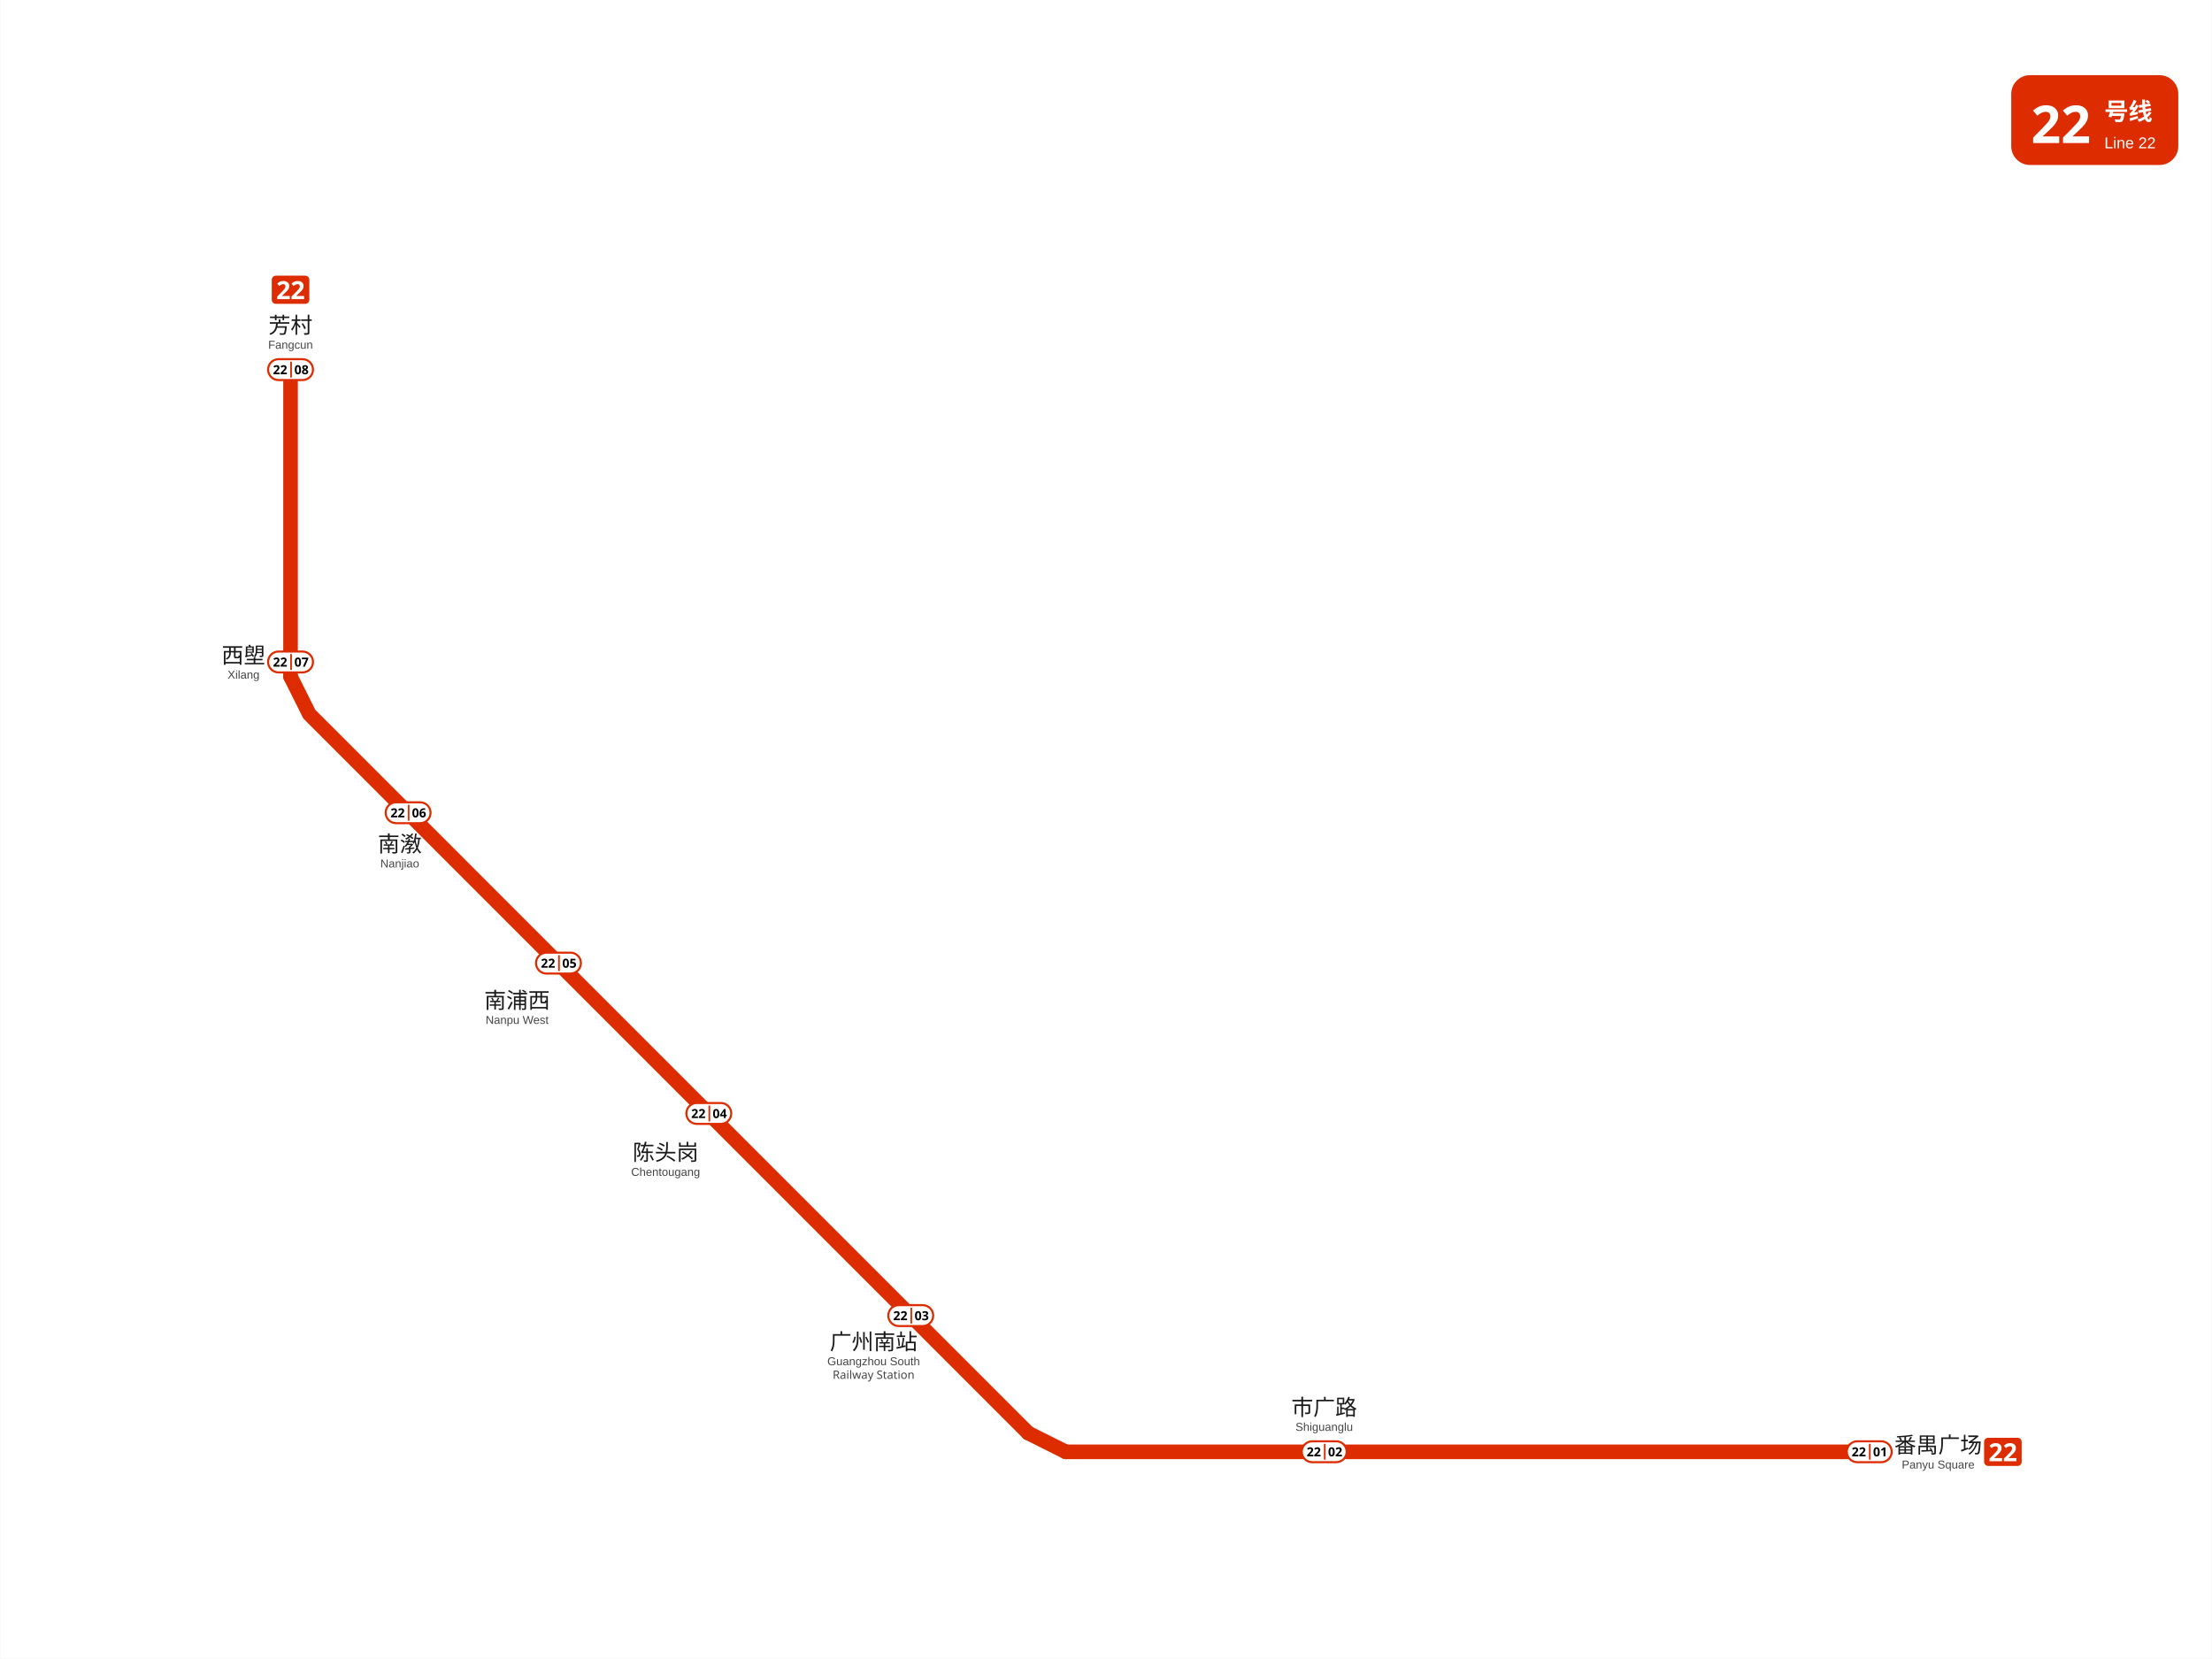
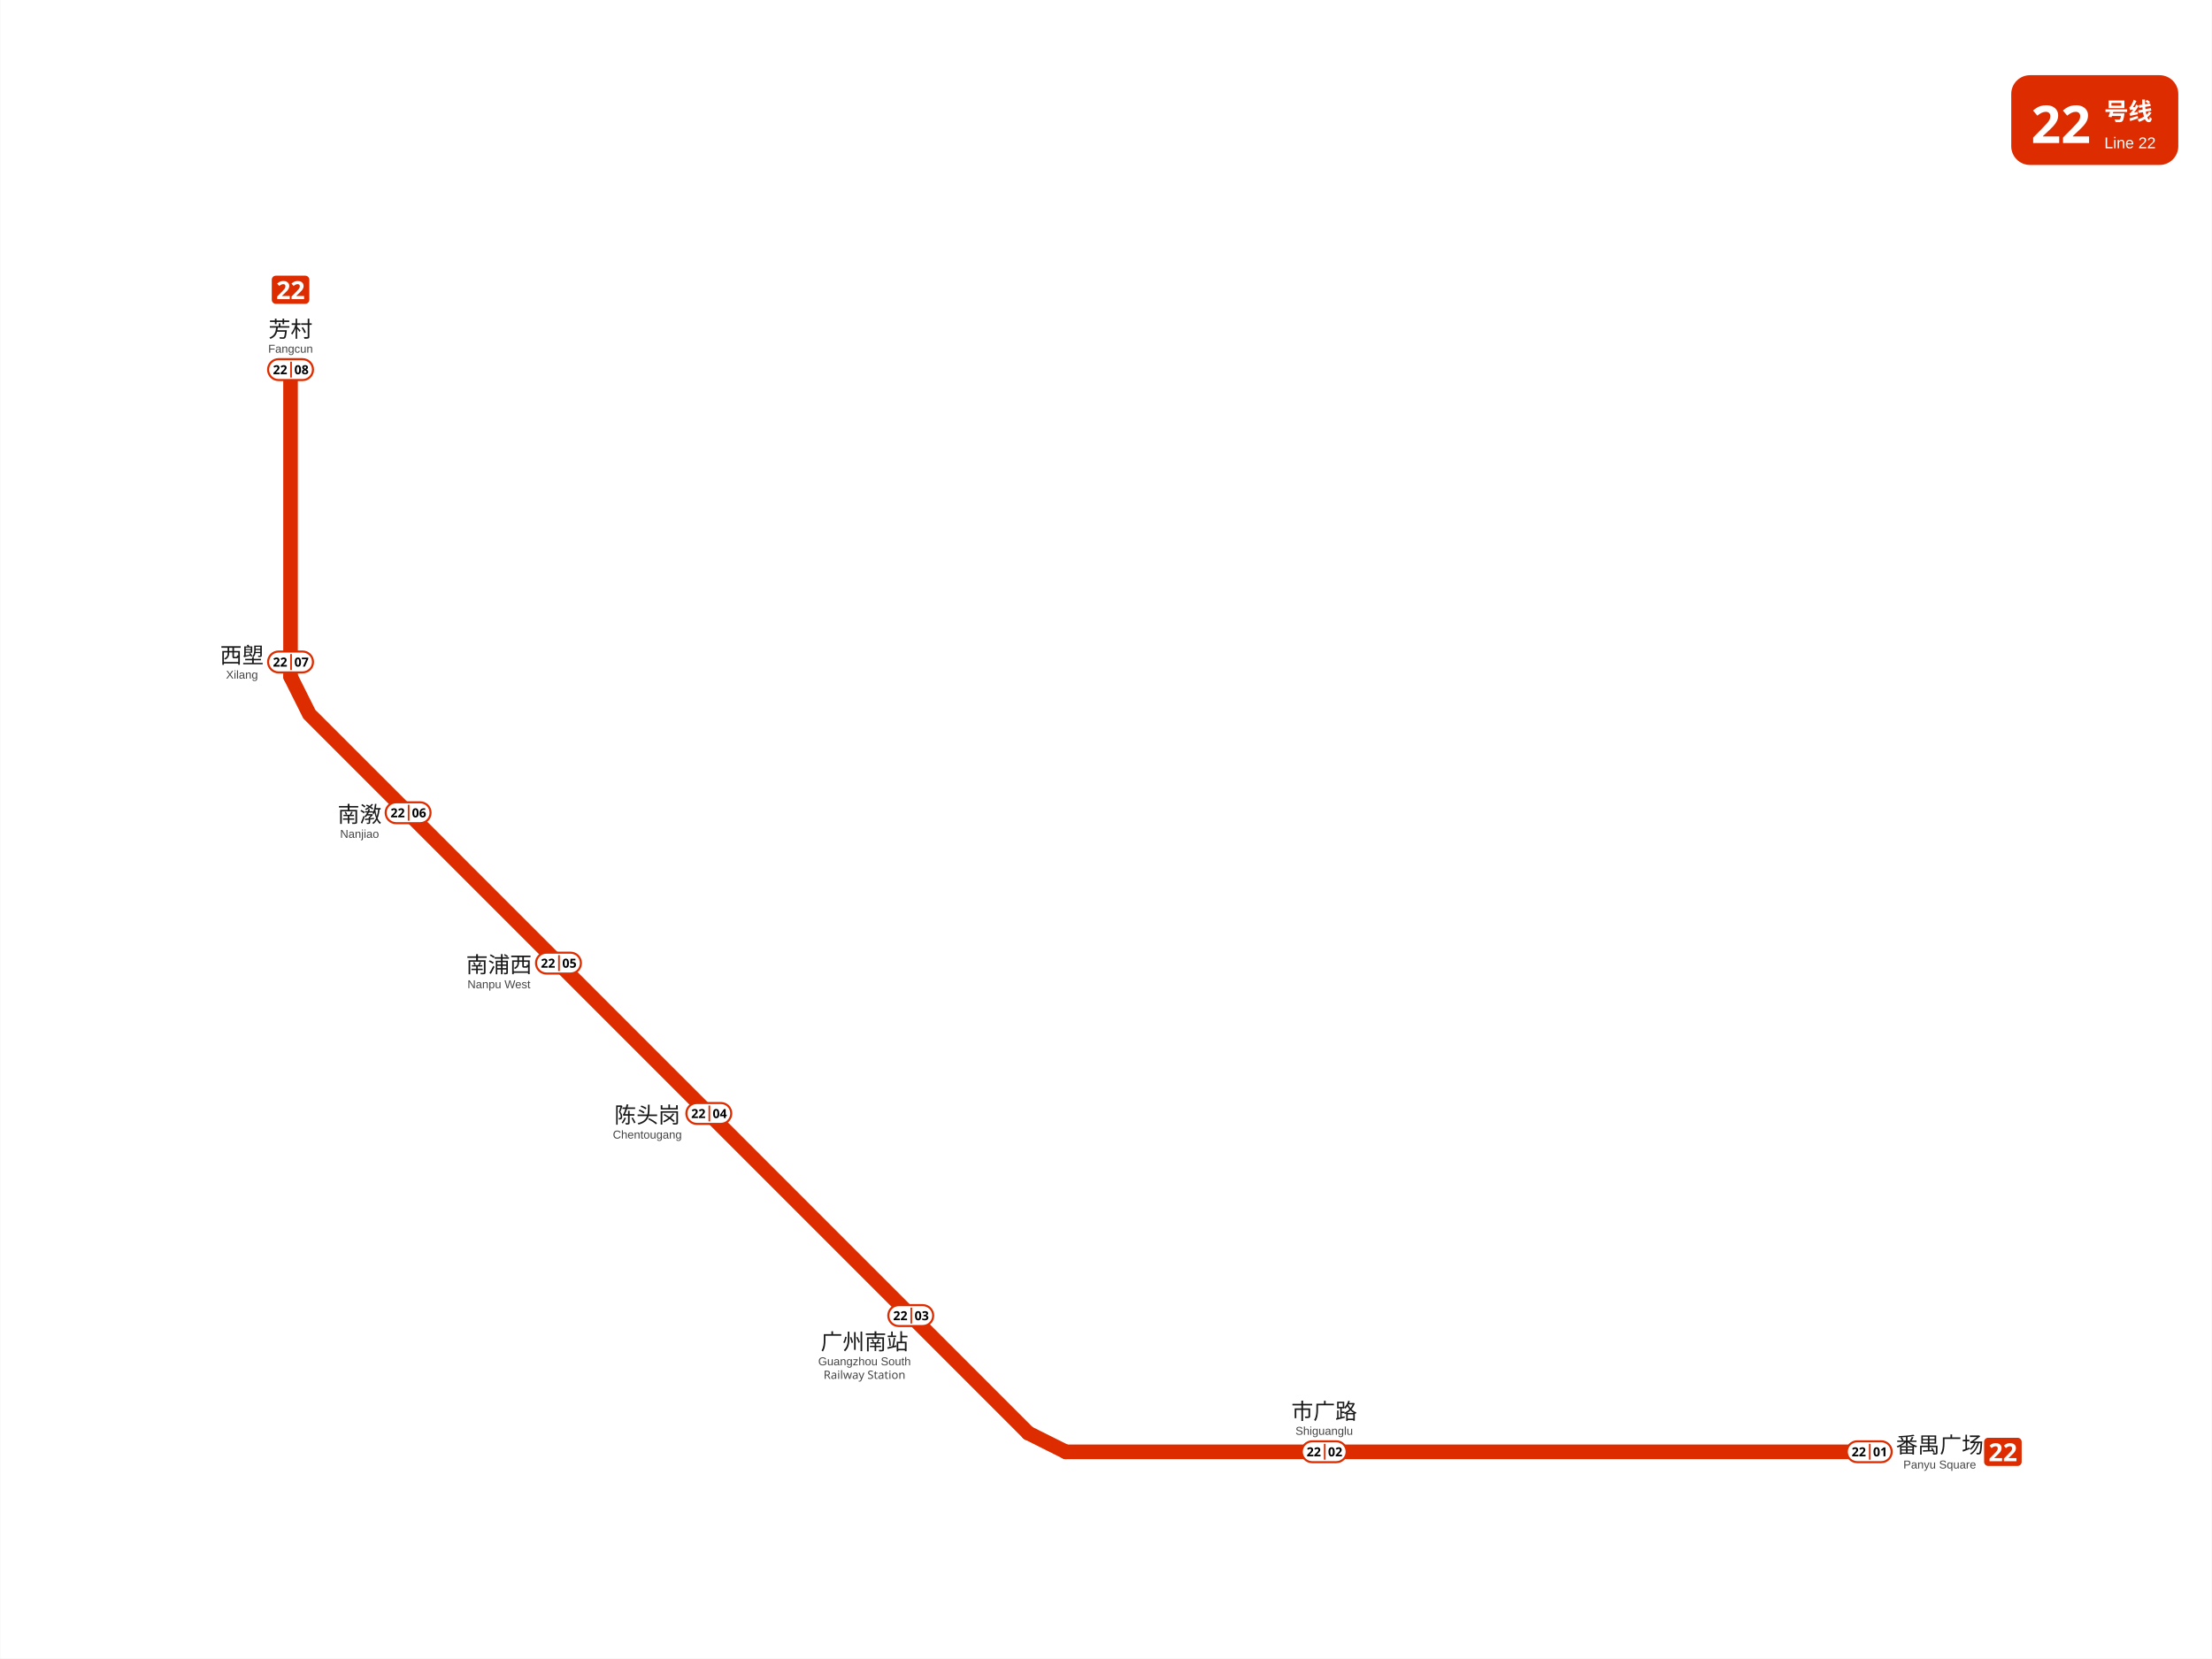
<svg xmlns="http://www.w3.org/2000/svg" viewBox="963.5 963.0 1059.0 794.2" data-pins="南浦西,南漖,市广路,广州南站,番禺广场,芳村,西塱,陈头岗" width="1059" height="794">
  <rect x="963.5" y="963.0" width="1058.995" height="794.25" fill="#ffffff" />
  <g id="走廊">
    <line x1="1102.50" y1="1140.00" x2="1102.50" y2="1287.00" style="fill:none;stroke:#DD2C00;stroke-width:7;stroke-linecap:round" />
    <line x1="1102.50" y1="1287.00" x2="1111.50" y2="1305.00" style="fill:none;stroke:#DD2C00;stroke-width:7;stroke-linecap:round" />
    <line x1="1112.62" y1="1306.12" x2="1303.88" y2="1497.38" style="fill:none;stroke:#DD2C00;stroke-width:7;stroke-linecap:round" />
    <line x1="1303.88" y1="1497.38" x2="1455.75" y2="1649.25" style="fill:none;stroke:#DD2C00;stroke-width:7;stroke-linecap:round" />
    <line x1="1455.75" y1="1649.25" x2="1473.75" y2="1658.25" style="fill:none;stroke:#DD2C00;stroke-width:7;stroke-linecap:round" />
    <line x1="1473.75" y1="1658.25" x2="1858.50" y2="1658.25" style="fill:none;stroke:#DD2C00;stroke-width:7;stroke-linecap:round" />
  </g>
  <g id="线路徽标">
    <g data-badge="header" transform="translate(1926.49 999)" data-ink="#FFFFFF" data-box="1926.5,999.0,2006.5,1042.0" data-chip="1926.5,999.0,2006.5,1042.0">
      <rect x="0" y="0" width="80.0" height="43.0" rx="9.0" fill="#DD2C00" />
      <text x="9.5" y="32.5" font-family="'Microsoft YaHei', sans-serif" font-size="25" font-weight="bold" fill="#FFFFFF">22</text>
      <text x="44.6" y="21.5" font-family="'Microsoft YaHei', sans-serif" font-size="11.5" font-weight="600" fill="#FFFFFF">号线</text>
      <text x="44.6" y="35.0" font-family="Arial, sans-serif" font-size="7.5" fill="#FFFFFF">Line 22</text>
    </g>
    <g data-badge="chip" transform="translate(1913.5 1651.51)" data-box="1913.5,1651.5,1931.5,1665.0">
      <path d="M16.04 13.49h-14.09c-1.07 0 -1.95 -0.88 -1.95 -1.95v-9.59c0 -1.07 0.88 -1.95 1.95 -1.95h14.09c1.07 0 1.95 0.88 1.95 1.95v9.59C17.99 12.61 17.11 13.49 16.04 13.49z" fill="#DD2C00" />
      <path d="M8.59 11.24h-5.99v-1.26l2.15 -2.17c0.43 -0.45 0.78 -0.82 1.04 -1.12c0.26 -0.3 0.46 -0.57 0.58 -0.82s0.18 -0.51 0.18 -0.79c0 -0.34 -0.09 -0.6 -0.28 -0.77s-0.44 -0.25 -0.76 -0.25c-0.33 0 -0.65 0.08 -0.96 0.23c-0.31 0.15 -0.64 0.37 -0.98 0.65l-0.98 -1.16c0.24 -0.21 0.5 -0.41 0.78 -0.59c0.28 -0.19 0.6 -0.34 0.97 -0.46c0.36 -0.12 0.8 -0.17 1.31 -0.17c0.56 0 1.04 0.1 1.45 0.31s0.72 0.48 0.94 0.83c0.22 0.35 0.33 0.74 0.33 1.18c0 0.47 -0.09 0.9 -0.28 1.3c-0.19 0.39 -0.46 0.78 -0.82 1.16s-0.79 0.81 -1.29 1.27l-1.1 1.03v0.08h3.73V11.24z" fill="#FFFFFF" />
      <path d="M15.46 11.24h-5.99v-1.26l2.15 -2.17c0.43 -0.45 0.78 -0.82 1.04 -1.12c0.26 -0.3 0.46 -0.57 0.58 -0.82s0.18 -0.51 0.18 -0.79c0 -0.34 -0.09 -0.6 -0.28 -0.77s-0.44 -0.25 -0.76 -0.25c-0.33 0 -0.65 0.08 -0.96 0.23c-0.31 0.15 -0.64 0.37 -0.98 0.65l-0.98 -1.16c0.24 -0.21 0.5 -0.41 0.78 -0.59c0.28 -0.19 0.6 -0.34 0.97 -0.46c0.36 -0.12 0.8 -0.17 1.31 -0.17c0.56 0 1.04 0.1 1.45 0.31s0.72 0.48 0.94 0.83c0.22 0.35 0.33 0.74 0.33 1.18c0 0.47 -0.09 0.9 -0.28 1.3c-0.19 0.39 -0.46 0.78 -0.82 1.16s-0.79 0.81 -1.29 1.27l-1.1 1.03v0.08h3.73V11.24z" fill="#FFFFFF" />
    </g>
    <g data-badge="chip" transform="translate(1093.51 1095.01)" data-box="1093.5,1095.0,1111.5,1108.5">
      <path d="M16.04 13.49h-14.09c-1.07 0 -1.95 -0.88 -1.95 -1.95v-9.59c0 -1.07 0.88 -1.95 1.95 -1.95h14.09c1.07 0 1.95 0.88 1.95 1.95v9.59C17.99 12.61 17.11 13.49 16.04 13.49z" fill="#DD2C00" />
      <path d="M8.59 11.24h-5.99v-1.26l2.15 -2.17c0.43 -0.45 0.78 -0.82 1.04 -1.12c0.26 -0.3 0.46 -0.57 0.58 -0.82s0.18 -0.51 0.18 -0.79c0 -0.34 -0.09 -0.6 -0.28 -0.77s-0.44 -0.25 -0.76 -0.25c-0.33 0 -0.65 0.08 -0.96 0.23c-0.31 0.15 -0.64 0.37 -0.98 0.65l-0.98 -1.16c0.24 -0.21 0.5 -0.41 0.78 -0.59c0.28 -0.19 0.6 -0.34 0.97 -0.46c0.36 -0.12 0.8 -0.17 1.31 -0.17c0.56 0 1.04 0.1 1.45 0.31s0.72 0.48 0.94 0.83c0.22 0.35 0.33 0.74 0.33 1.18c0 0.47 -0.09 0.9 -0.28 1.3c-0.19 0.39 -0.46 0.78 -0.82 1.16s-0.79 0.81 -1.29 1.27l-1.1 1.03v0.08h3.73V11.24z" fill="#FFFFFF" />
      <path d="M15.46 11.24h-5.99v-1.26l2.15 -2.17c0.43 -0.45 0.78 -0.82 1.04 -1.12c0.26 -0.3 0.46 -0.57 0.58 -0.82s0.18 -0.51 0.18 -0.79c0 -0.34 -0.09 -0.6 -0.28 -0.77s-0.44 -0.25 -0.76 -0.25c-0.33 0 -0.65 0.08 -0.96 0.23c-0.31 0.15 -0.64 0.37 -0.98 0.65l-0.98 -1.16c0.24 -0.21 0.5 -0.41 0.78 -0.59c0.28 -0.19 0.6 -0.34 0.97 -0.46c0.36 -0.12 0.8 -0.17 1.31 -0.17c0.56 0 1.04 0.1 1.45 0.31s0.72 0.48 0.94 0.83c0.22 0.35 0.33 0.74 0.33 1.18c0 0.47 -0.09 0.9 -0.28 1.3c-0.19 0.39 -0.46 0.78 -0.82 1.16s-0.79 0.81 -1.29 1.27l-1.1 1.03v0.08h3.73V11.24z" fill="#FFFFFF" />
    </g>
  </g>
  <g id="站名标注" font-family="'Microsoft YaHei', 'PingFang SC', sans-serif">
-     <text x="1891.50" y="1658.73" text-anchor="middle" font-size="10.5" font-weight="500" fill="#1a1a1a">番禺广场</text>
-     <text x="1891.50" y="1666.23" text-anchor="middle" font-size="5.5" font-family="Arial, sans-serif" fill="#444444">Panyu Square</text>
-     <text x="1597.50" y="1640.70" text-anchor="middle" font-size="10.5" font-weight="500" fill="#1a1a1a">市广路</text>
-     <text x="1597.50" y="1648.20" text-anchor="middle" font-size="5.5" font-family="Arial, sans-serif" fill="#444444">Shiguanglu</text>
-     <text x="1381.72" y="1609.28" text-anchor="middle" font-size="10.5" font-weight="500" fill="#1a1a1a">广州南站</text>
-     <text x="1381.72" y="1616.78" text-anchor="middle" font-size="5.5" font-family="Arial, sans-serif" fill="#444444">Guangzhou South</text>
-     <text x="1381.72" y="1623.28" text-anchor="middle" font-size="5.5" fill="#444444">Railway Station</text>
-     <text x="1282.10" y="1518.60" text-anchor="middle" font-size="10.5" font-weight="500" fill="#1a1a1a">陈头岗</text>
-     <text x="1282.10" y="1526.10" text-anchor="middle" font-size="5.5" font-family="Arial, sans-serif" fill="#444444">Chentougang</text>
-     <text x="1211.00" y="1445.80" text-anchor="middle" font-size="10.5" font-weight="500" fill="#1a1a1a">南浦西</text>
-     <text x="1211.00" y="1453.30" text-anchor="middle" font-size="5.5" font-family="Arial, sans-serif" fill="#444444">Nanpu West</text>
-     <text x="1154.80" y="1370.90" text-anchor="middle" font-size="10.5" font-weight="500" fill="#1a1a1a">南漖</text>
-     <text x="1154.80" y="1378.40" text-anchor="middle" font-size="5.5" font-family="Arial, sans-serif" fill="#444444">Nanjiao</text>
-     <text x="1080.00" y="1280.58" text-anchor="middle" font-size="10.5" font-weight="500" fill="#1a1a1a">西塱</text>
-     <text x="1080.00" y="1287.98" text-anchor="middle" font-size="5.5" font-family="Arial, sans-serif" fill="#444444">Xilang</text>
-     <text x="1102.50" y="1122.50" text-anchor="middle" font-size="10.5" font-weight="500" fill="#1a1a1a">芳村</text>
-     <text x="1102.50" y="1130.00" text-anchor="middle" font-size="5.5" font-family="Arial, sans-serif" fill="#444444">Fangcun</text>
+     <text x="1892.25" y="1658.73" text-anchor="middle" font-size="10.5" font-weight="500" fill="#1a1a1a">番禺广场</text>
+     <text x="1892.25" y="1666.23" text-anchor="middle" font-size="5.5" font-family="Arial, sans-serif" fill="#444444">Panyu Square</text>
+     <text x="1597.50" y="1642.60" text-anchor="middle" font-size="10.5" font-weight="500" fill="#1a1a1a">市广路</text>
+     <text x="1597.50" y="1650.10" text-anchor="middle" font-size="5.5" font-family="Arial, sans-serif" fill="#444444">Shiguanglu</text>
+     <text x="1377.36" y="1609.31" text-anchor="middle" font-size="10.5" font-weight="500" fill="#1a1a1a">广州南站</text>
+     <text x="1377.36" y="1616.81" text-anchor="middle" font-size="5.5" font-family="Arial, sans-serif" fill="#444444">Guangzhou South</text>
+     <text x="1377.36" y="1623.31" text-anchor="middle" font-size="5.5" fill="#444444">Railway Station</text>
+     <text x="1273.35" y="1500.73" text-anchor="middle" font-size="10.5" font-weight="500" fill="#1a1a1a">陈头岗</text>
+     <text x="1273.35" y="1508.23" text-anchor="middle" font-size="5.5" font-family="Arial, sans-serif" fill="#444444">Chentougang</text>
+     <text x="1202.30" y="1428.73" text-anchor="middle" font-size="10.5" font-weight="500" fill="#1a1a1a">南浦西</text>
+     <text x="1202.30" y="1436.23" text-anchor="middle" font-size="5.5" font-family="Arial, sans-serif" fill="#444444">Nanpu West</text>
+     <text x="1135.55" y="1356.73" text-anchor="middle" font-size="10.5" font-weight="500" fill="#1a1a1a">南漖</text>
+     <text x="1135.55" y="1364.23" text-anchor="middle" font-size="5.5" font-family="Arial, sans-serif" fill="#444444">Nanjiao</text>
+     <text x="1079.25" y="1280.58" text-anchor="middle" font-size="10.5" font-weight="500" fill="#1a1a1a">西塱</text>
+     <text x="1079.25" y="1287.98" text-anchor="middle" font-size="5.5" font-family="Arial, sans-serif" fill="#444444">Xilang</text>
+     <text x="1102.50" y="1124.40" text-anchor="middle" font-size="10.5" font-weight="500" fill="#1a1a1a">芳村</text>
+     <text x="1102.50" y="1131.90" text-anchor="middle" font-size="5.5" font-family="Arial, sans-serif" fill="#444444">Fangcun</text>
  </g>
  <g id="编号牌" font-family="'Microsoft YaHei', 'PingFang SC', sans-serif">
    <rect x="1847.75" y="1653.20" width="21.50" height="10.00" rx="5.00" fill="#FFFFFF" stroke="#DD2C00" stroke-width="1.0" />
    <line x1="1858.75" y1="1654.40" x2="1858.75" y2="1662.00" stroke="#DD2C00" stroke-width="0.8" />
    <text x="1853.50" y="1658.08" text-anchor="middle" dominant-baseline="central" font-size="6.0" font-weight="700" fill="#000000">22</text>
    <text x="1863.75" y="1658.08" text-anchor="middle" dominant-baseline="central" font-size="6.0" font-weight="700" fill="#000000">01</text>
    <rect x="1586.75" y="1653.20" width="21.50" height="10.00" rx="5.00" fill="#FFFFFF" stroke="#DD2C00" stroke-width="1.0" />
    <line x1="1597.75" y1="1654.40" x2="1597.75" y2="1662.00" stroke="#DD2C00" stroke-width="0.8" />
    <text x="1592.50" y="1658.08" text-anchor="middle" dominant-baseline="central" font-size="6.0" font-weight="700" fill="#000000">22</text>
    <text x="1602.75" y="1658.08" text-anchor="middle" dominant-baseline="central" font-size="6.0" font-weight="700" fill="#000000">02</text>
    <rect x="1388.75" y="1588.00" width="21.50" height="10.00" rx="5.00" fill="#FFFFFF" stroke="#DD2C00" stroke-width="1.0" />
    <line x1="1399.75" y1="1589.20" x2="1399.75" y2="1596.80" stroke="#DD2C00" stroke-width="0.8" />
    <text x="1394.50" y="1592.88" text-anchor="middle" dominant-baseline="central" font-size="6.0" font-weight="700" fill="#000000">22</text>
    <text x="1404.75" y="1592.88" text-anchor="middle" dominant-baseline="central" font-size="6.0" font-weight="700" fill="#000000">03</text>
    <rect x="1292.05" y="1491.20" width="21.50" height="10.00" rx="5.00" fill="#FFFFFF" stroke="#DD2C00" stroke-width="1.0" />
    <line x1="1303.05" y1="1492.40" x2="1303.05" y2="1500.00" stroke="#DD2C00" stroke-width="0.8" />
    <text x="1297.80" y="1496.08" text-anchor="middle" dominant-baseline="central" font-size="6.0" font-weight="700" fill="#000000">22</text>
    <text x="1308.05" y="1496.08" text-anchor="middle" dominant-baseline="central" font-size="6.0" font-weight="700" fill="#000000">04</text>
    <rect x="1220.05" y="1419.20" width="21.50" height="10.00" rx="5.00" fill="#FFFFFF" stroke="#DD2C00" stroke-width="1.0" />
    <line x1="1231.05" y1="1420.40" x2="1231.05" y2="1428.00" stroke="#DD2C00" stroke-width="0.8" />
    <text x="1225.80" y="1424.08" text-anchor="middle" dominant-baseline="central" font-size="6.0" font-weight="700" fill="#000000">22</text>
    <text x="1236.05" y="1424.08" text-anchor="middle" dominant-baseline="central" font-size="6.0" font-weight="700" fill="#000000">05</text>
    <rect x="1148.05" y="1347.20" width="21.50" height="10.00" rx="5.00" fill="#FFFFFF" stroke="#DD2C00" stroke-width="1.0" />
    <line x1="1159.05" y1="1348.40" x2="1159.05" y2="1356.00" stroke="#DD2C00" stroke-width="0.8" />
    <text x="1153.80" y="1352.08" text-anchor="middle" dominant-baseline="central" font-size="6.0" font-weight="700" fill="#000000">22</text>
    <text x="1164.05" y="1352.08" text-anchor="middle" dominant-baseline="central" font-size="6.0" font-weight="700" fill="#000000">06</text>
    <rect x="1091.75" y="1275.00" width="21.50" height="10.00" rx="5.00" fill="#FFFFFF" stroke="#DD2C00" stroke-width="1.0" />
    <line x1="1102.75" y1="1276.20" x2="1102.75" y2="1283.80" stroke="#DD2C00" stroke-width="0.8" />
    <text x="1097.50" y="1279.88" text-anchor="middle" dominant-baseline="central" font-size="6.0" font-weight="700" fill="#000000">22</text>
    <text x="1107.75" y="1279.88" text-anchor="middle" dominant-baseline="central" font-size="6.0" font-weight="700" fill="#000000">07</text>
    <rect x="1091.75" y="1135.00" width="21.50" height="10.00" rx="5.00" fill="#FFFFFF" stroke="#DD2C00" stroke-width="1.0" />
    <line x1="1102.75" y1="1136.20" x2="1102.75" y2="1143.80" stroke="#DD2C00" stroke-width="0.8" />
    <text x="1097.50" y="1139.88" text-anchor="middle" dominant-baseline="central" font-size="6.0" font-weight="700" fill="#000000">22</text>
    <text x="1107.75" y="1139.88" text-anchor="middle" dominant-baseline="central" font-size="6.0" font-weight="700" fill="#000000">08</text>
  </g>
</svg>
